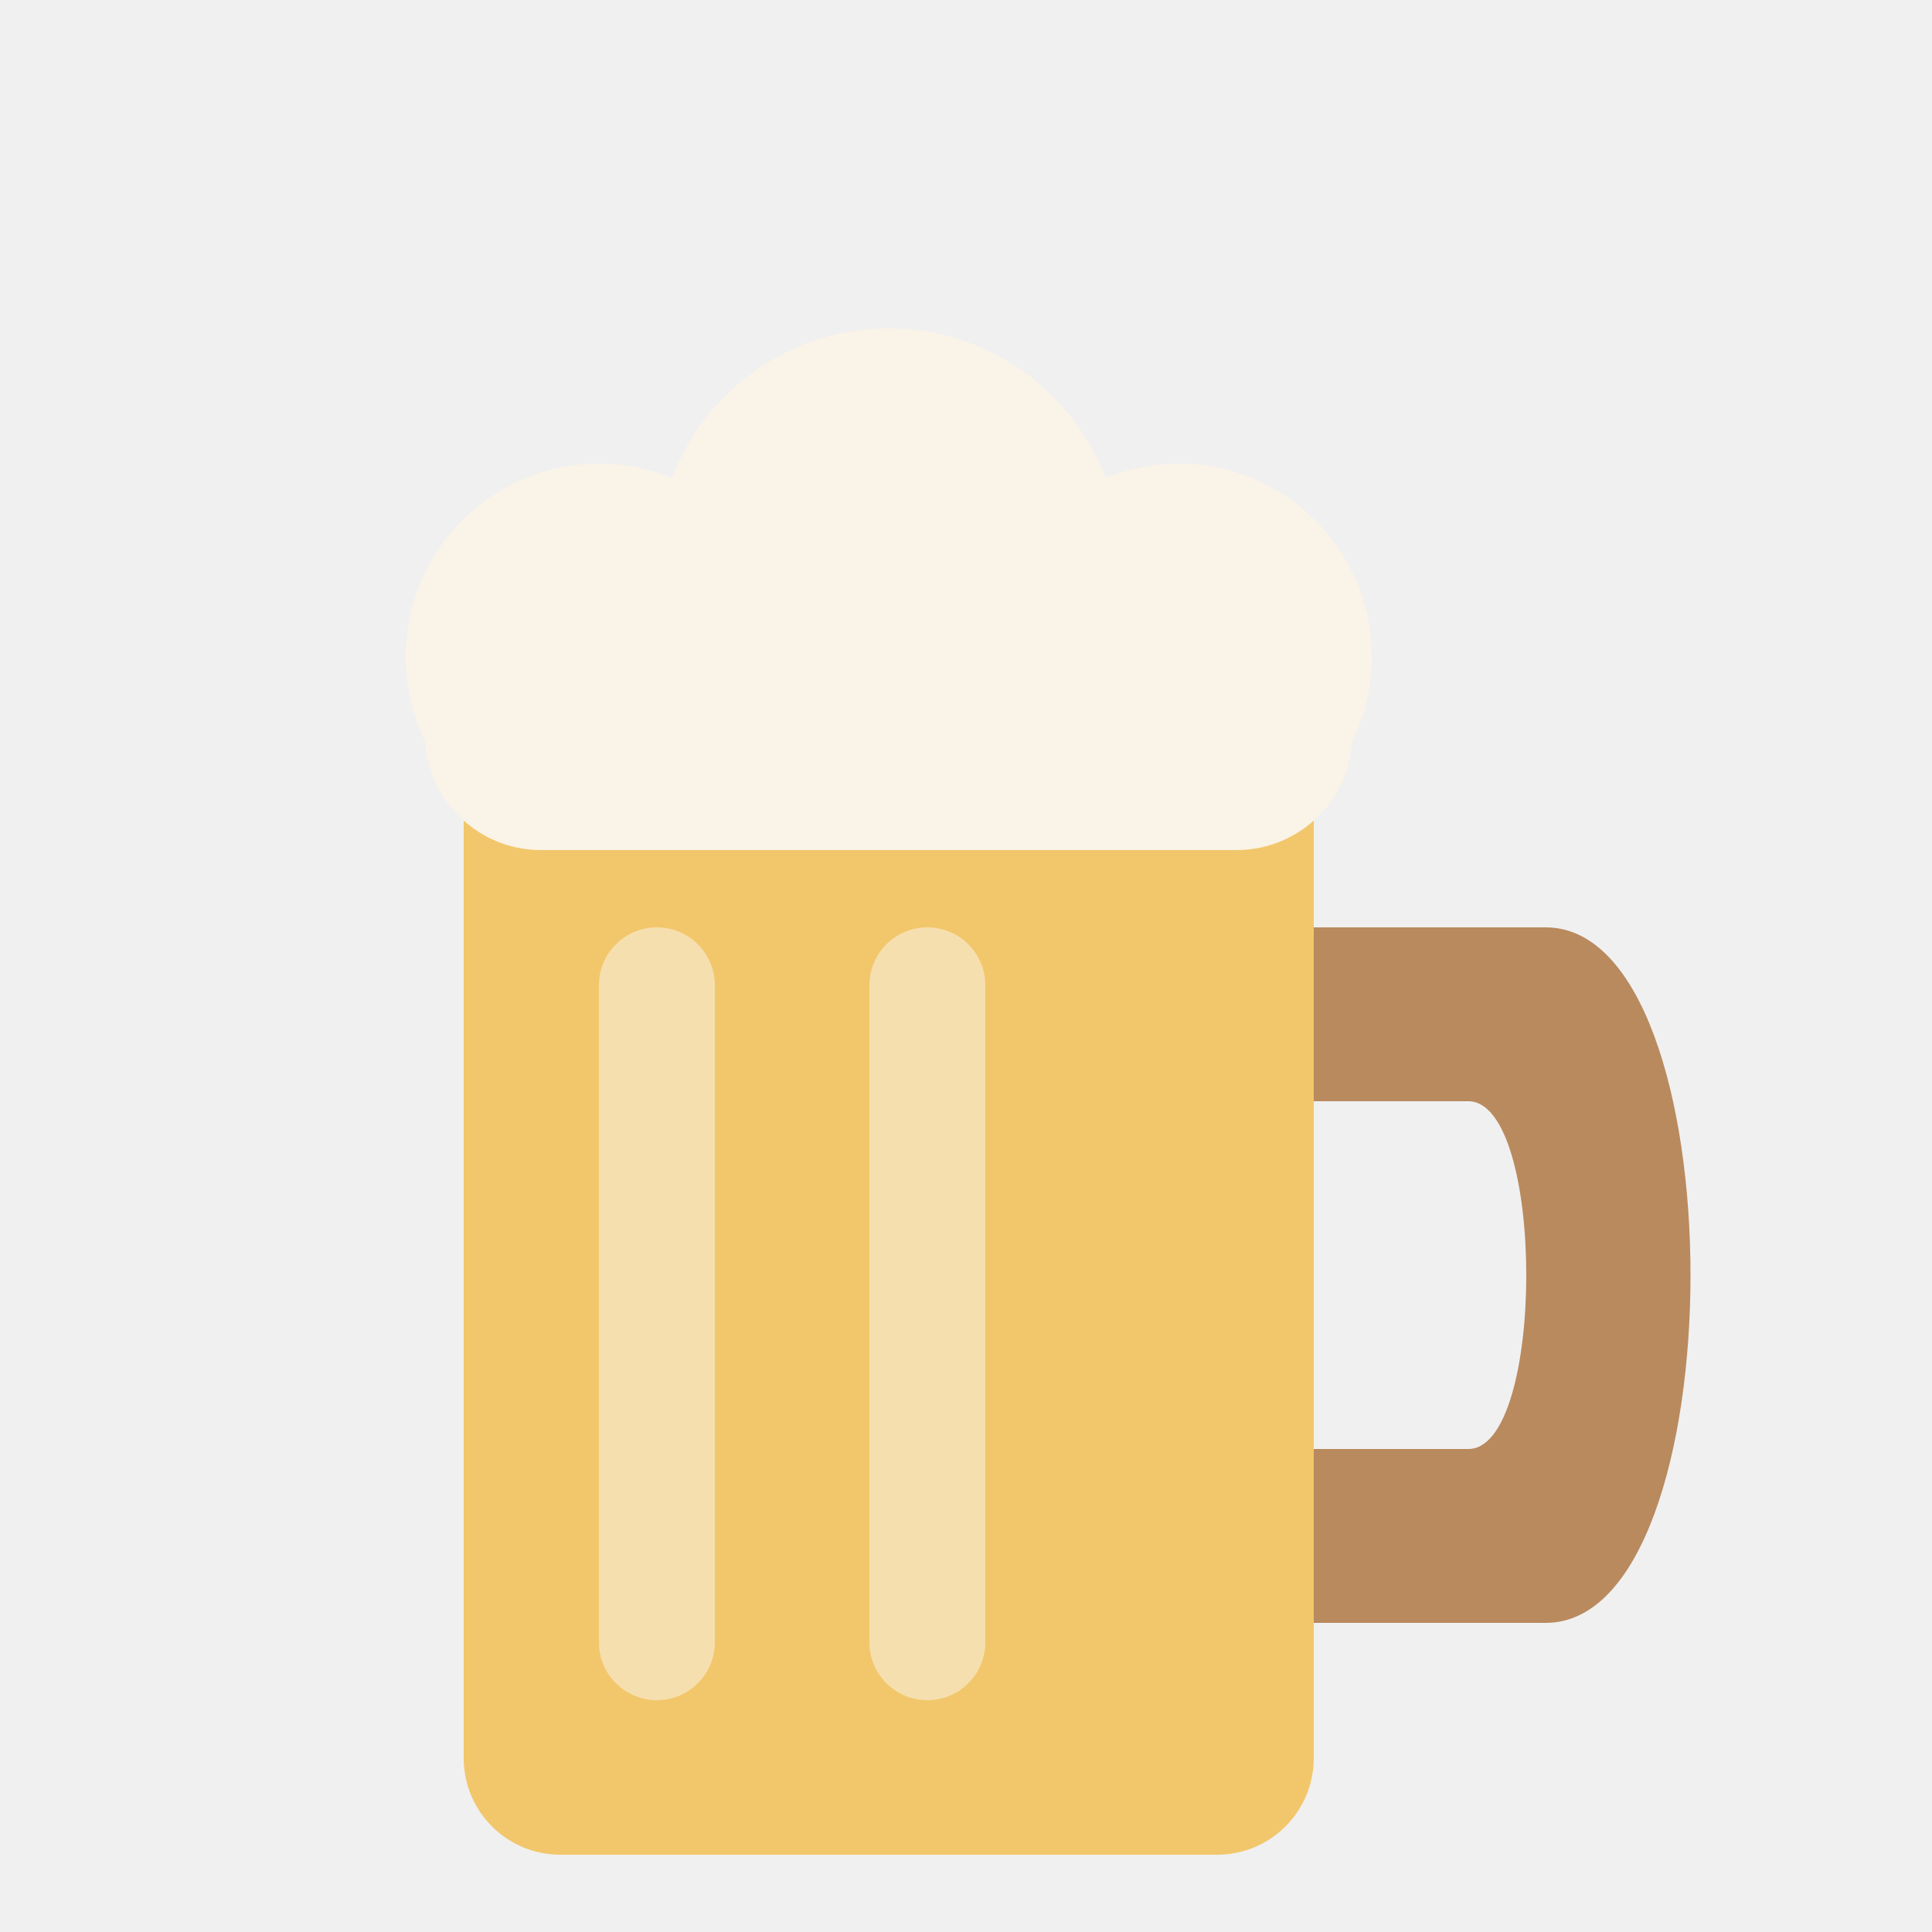
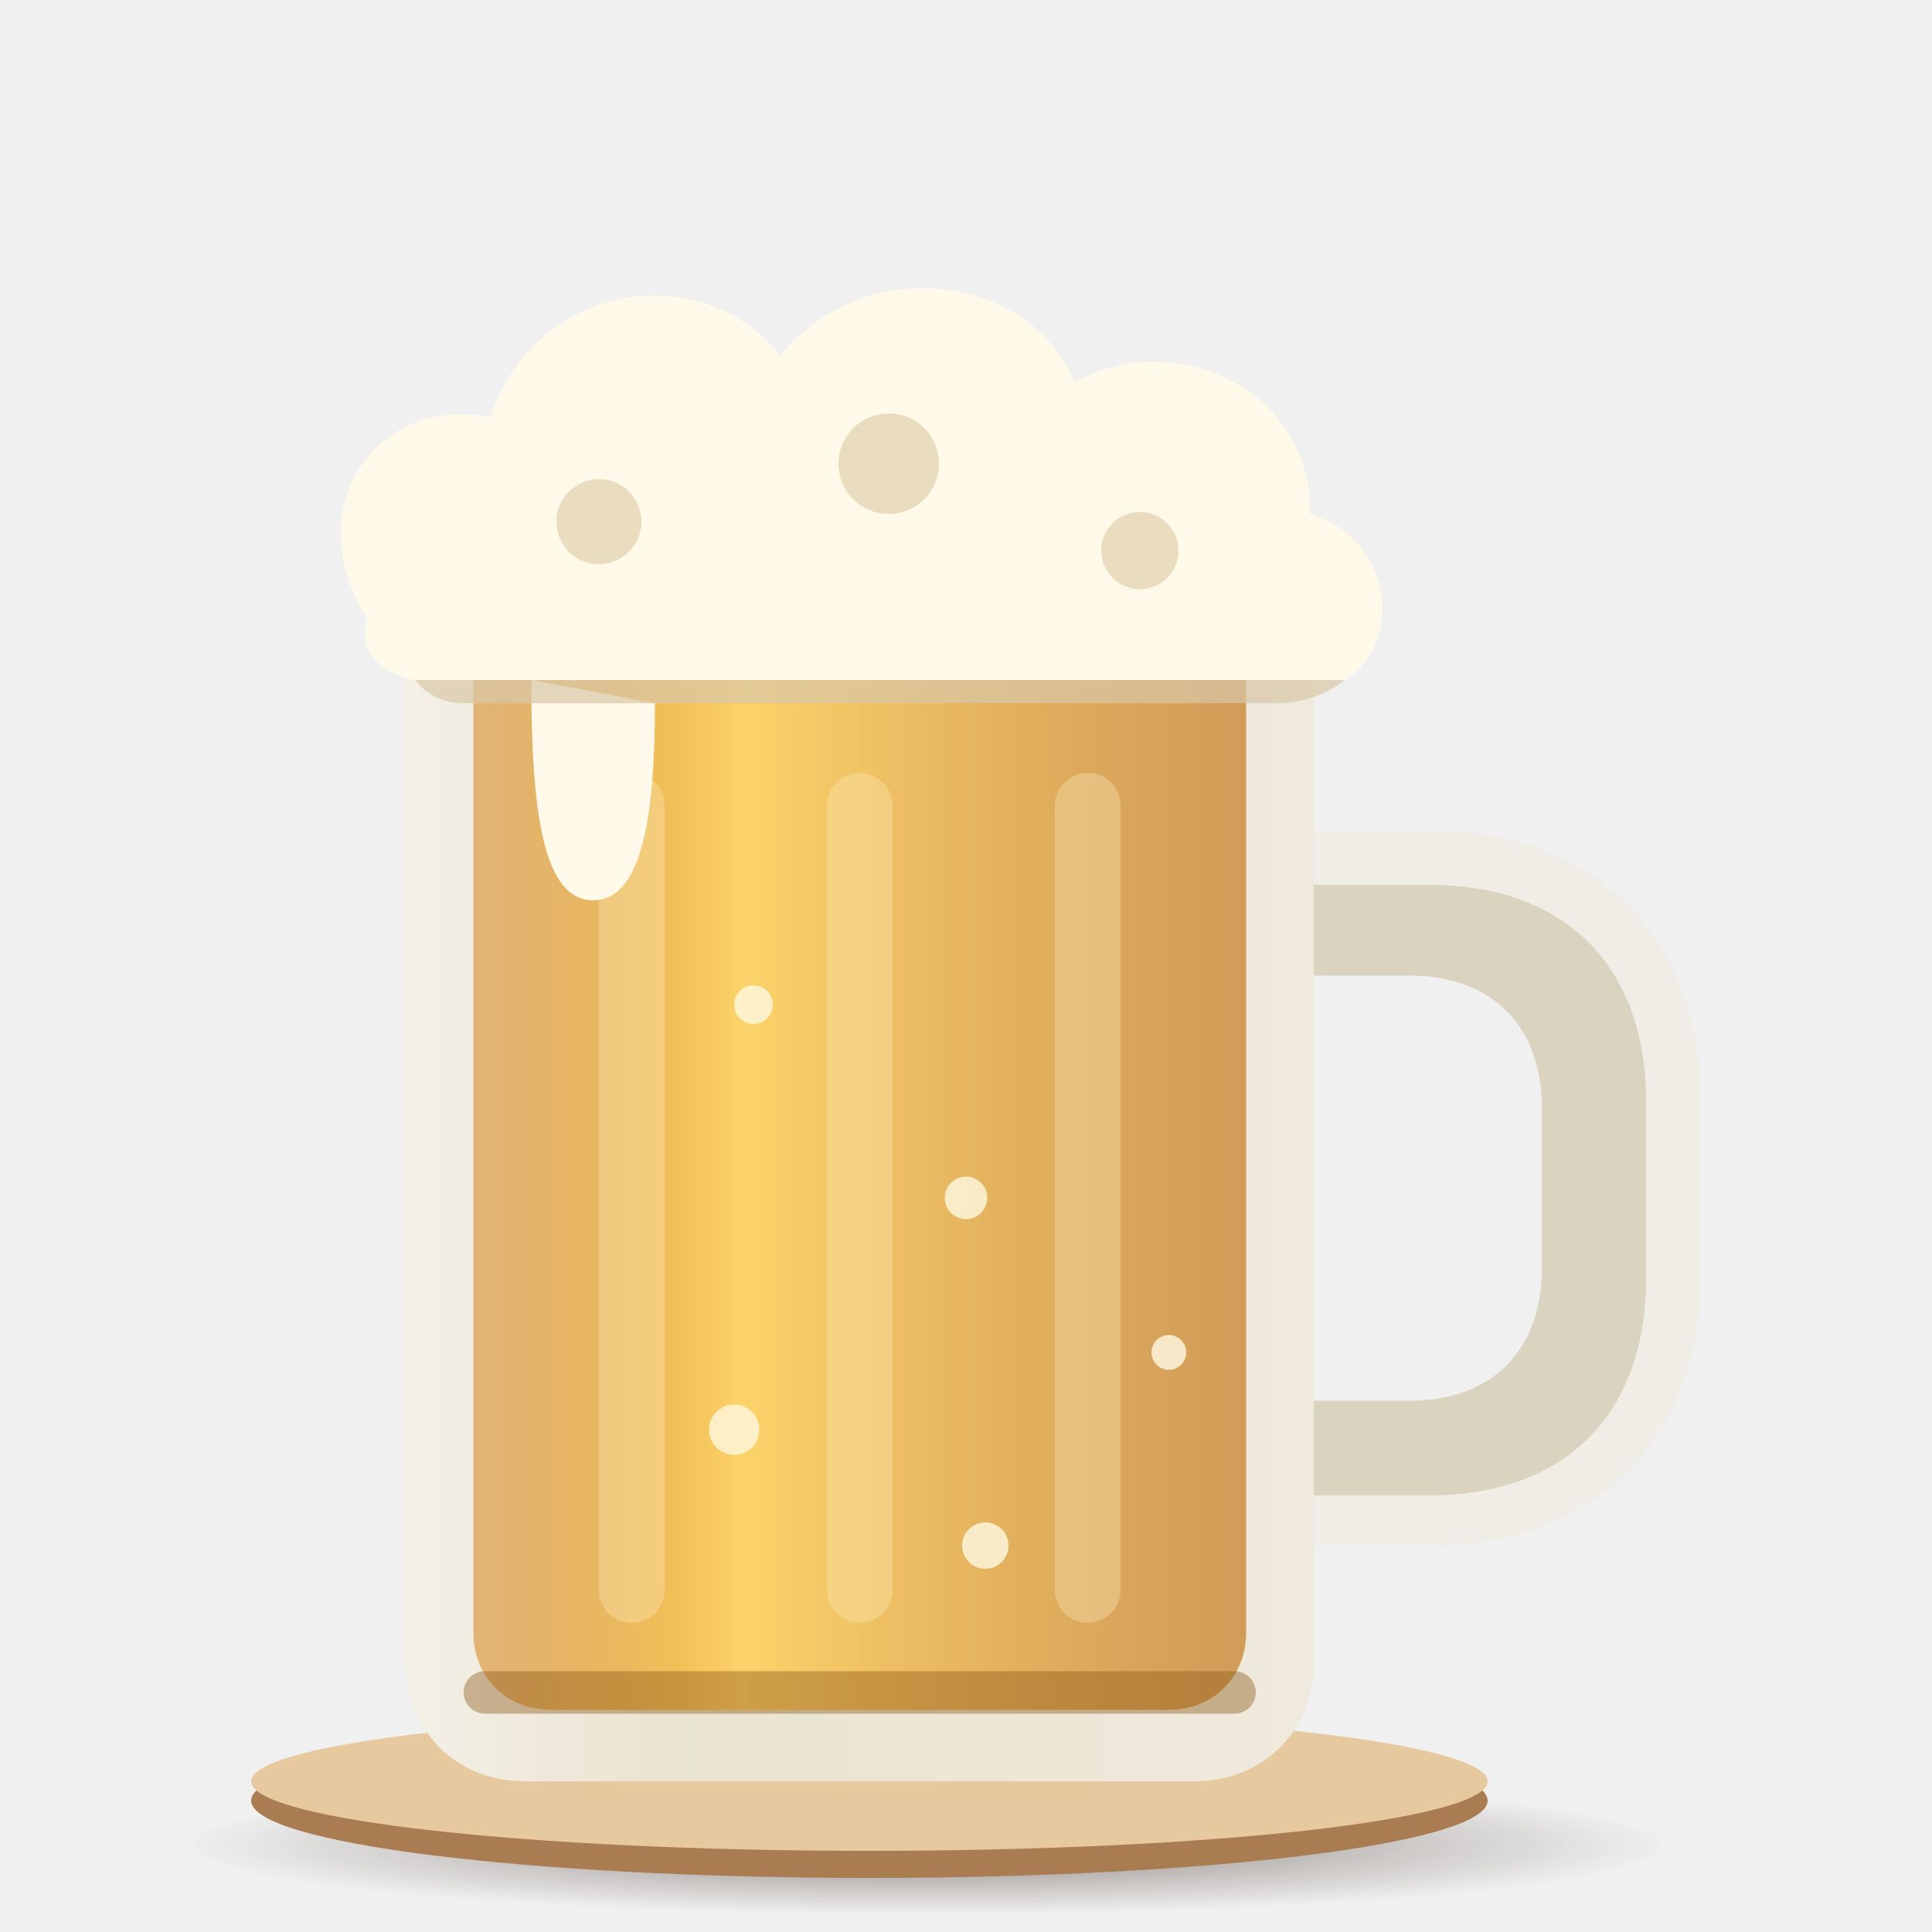
<svg xmlns="http://www.w3.org/2000/svg" viewBox="0 0 100 100">
-   <path d="M66 48 H80 C90 48 90 84 80 84 H66 V75 H76 C80 75 80 57 76 57 H66 Z" fill="#B98A5E" />
-   <rect x="24" y="36" width="44" height="60" rx="5" fill="#F2C76B" />
-   <rect x="31" y="48" width="6" height="40" rx="3" fill="#FAF3E7" opacity="0.55" />
-   <rect x="45" y="48" width="6" height="40" rx="3" fill="#FAF3E7" opacity="0.55" />
-   <circle cx="31" cy="34" r="10" fill="#FAF3E7" />
-   <circle cx="46" cy="29" r="12" fill="#FAF3E7" />
-   <circle cx="61" cy="34" r="10" fill="#FAF3E7" />
-   <rect x="22" y="32" width="48" height="12" rx="6" fill="#FAF3E7" />
+   <defs>
+     <radialGradient id="beer-mug-shadow">
+       <stop offset="0" stop-color="#2A160E" stop-opacity="0.5" />
+       <stop offset="1" stop-color="#2A160E" stop-opacity="0" />
+     </radialGradient>
+     <linearGradient id="beer-mug-beer" x1="0" y1="0" x2="1" y2="0">
+       <stop offset="0" stop-color="#CF8520" />
+       <stop offset="0.35" stop-color="#FCCF5E" />
+       <stop offset="1" stop-color="#C0761A" />
+     </linearGradient>
+     <linearGradient id="beer-mug-glass" x1="0" y1="0" x2="1" y2="0">
+       <stop offset="0" stop-color="#FFFFFF" stop-opacity="0.5" />
+       <stop offset="0.3" stop-color="#FFFFFF" stop-opacity="0.05" />
+       <stop offset="1" stop-color="#FFFFFF" stop-opacity="0.3" />
+     </linearGradient>
+   </defs>
+   <ellipse cx="48" cy="95.500" rx="38" ry="3.600" fill="url(#beer-mug-shadow)" />
+   <ellipse cx="45" cy="93.200" rx="32" ry="4" fill="#A97C52" />
+   <ellipse cx="45" cy="92.200" rx="32" ry="3.600" fill="#E6C99F" />
+   <path d="M66 43h8c8.500 0 14 5.500 14 14v9c0 8.500-5.500 14-14 14h-8v-7.500h7c4.200 0 6.800-2.600 6.800-6.800v-8.400c0-4.200-2.600-6.800-6.800-6.800h-7z" fill="#DAD3C0" />
+   <path d="M66 43h8c8.500 0 14 5.500 14 14v9c0 8.500-5.500 14-14 14h-8v-2.600h8c7 0 11.200-4.200 11.200-11.200V57c0-7-4.200-11.200-11.200-11.200h-8z" fill="#FFFFFF" opacity="0.6" />
+   <path d="M21 27h47v59c0 3.600-2.600 6.200-6.200 6.200H27.200c-3.600 0-6.200-2.600-6.200-6.200z" fill="#E8E1CE" />
+   <path d="M24.500 33h40v51.500c0 2.300-1.700 4-4 4h-32c-2.300 0-4-1.700-4-4z" fill="url(#beer-mug-beer)" />
+   <g fill="#FFF3C4" opacity="0.3">
+     <rect x="31" y="40" width="3.400" height="44" rx="1.700" />
+     <rect x="42.800" y="40" width="3.400" height="44" rx="1.700" />
+     <rect x="54.600" y="40" width="3.400" height="44" rx="1.700" />
+   </g>
+   <g fill="#FFF8DC" opacity="0.8">
+     <circle cx="38" cy="74" r="1.300" />
+     <circle cx="50" cy="62" r="1.100" />
+     <circle cx="39" cy="52" r="1" />
+     <circle cx="51" cy="80" r="1.200" />
+     <circle cx="60.500" cy="70" r="0.900" />
+   </g>
+   <path d="M21 27h47v59c0 3.600-2.600 6.200-6.200 6.200H27.200c-3.600 0-6.200-2.600-6.200-6.200z" fill="url(#beer-mug-glass)" />
+   <rect x="24" y="86.500" width="41" height="2.200" rx="1.100" fill="#8A5212" opacity="0.4" />
+   <path d="M19 32c-3.600-5.600.400-11.600 6.400-10.400c2-6.600 10.600-8.600 15-3.200c4.400-5.400 13-4.200 15.200 1.400c5.400-3 12.400.600 12.200 6.800c4.200 1.200 5 6.600 1.800 8.600H21.500c-2-.400-3-1.600-2.500-3.200z" fill="#FFF9EA" />
+   <path d="M27.500 35.200c0 6.800.600 11.400 3.200 11.400s3.200-4.600 3.200-10.200z" fill="#FFF9EA" />
+   <path d="M21.500 35.200h48.100c-1 .800-2.200 1.200-3.600 1.200H24c-1 0-1.900-.400-2.500-1.200z" fill="#D8C8A6" opacity="0.7" />
+   <g fill="#E9DCBF">
+     <circle cx="31" cy="27" r="2.200" />
+     <circle cx="46" cy="24" r="2.600" />
+     <circle cx="59" cy="28.500" r="2" />
+   </g>
</svg>
